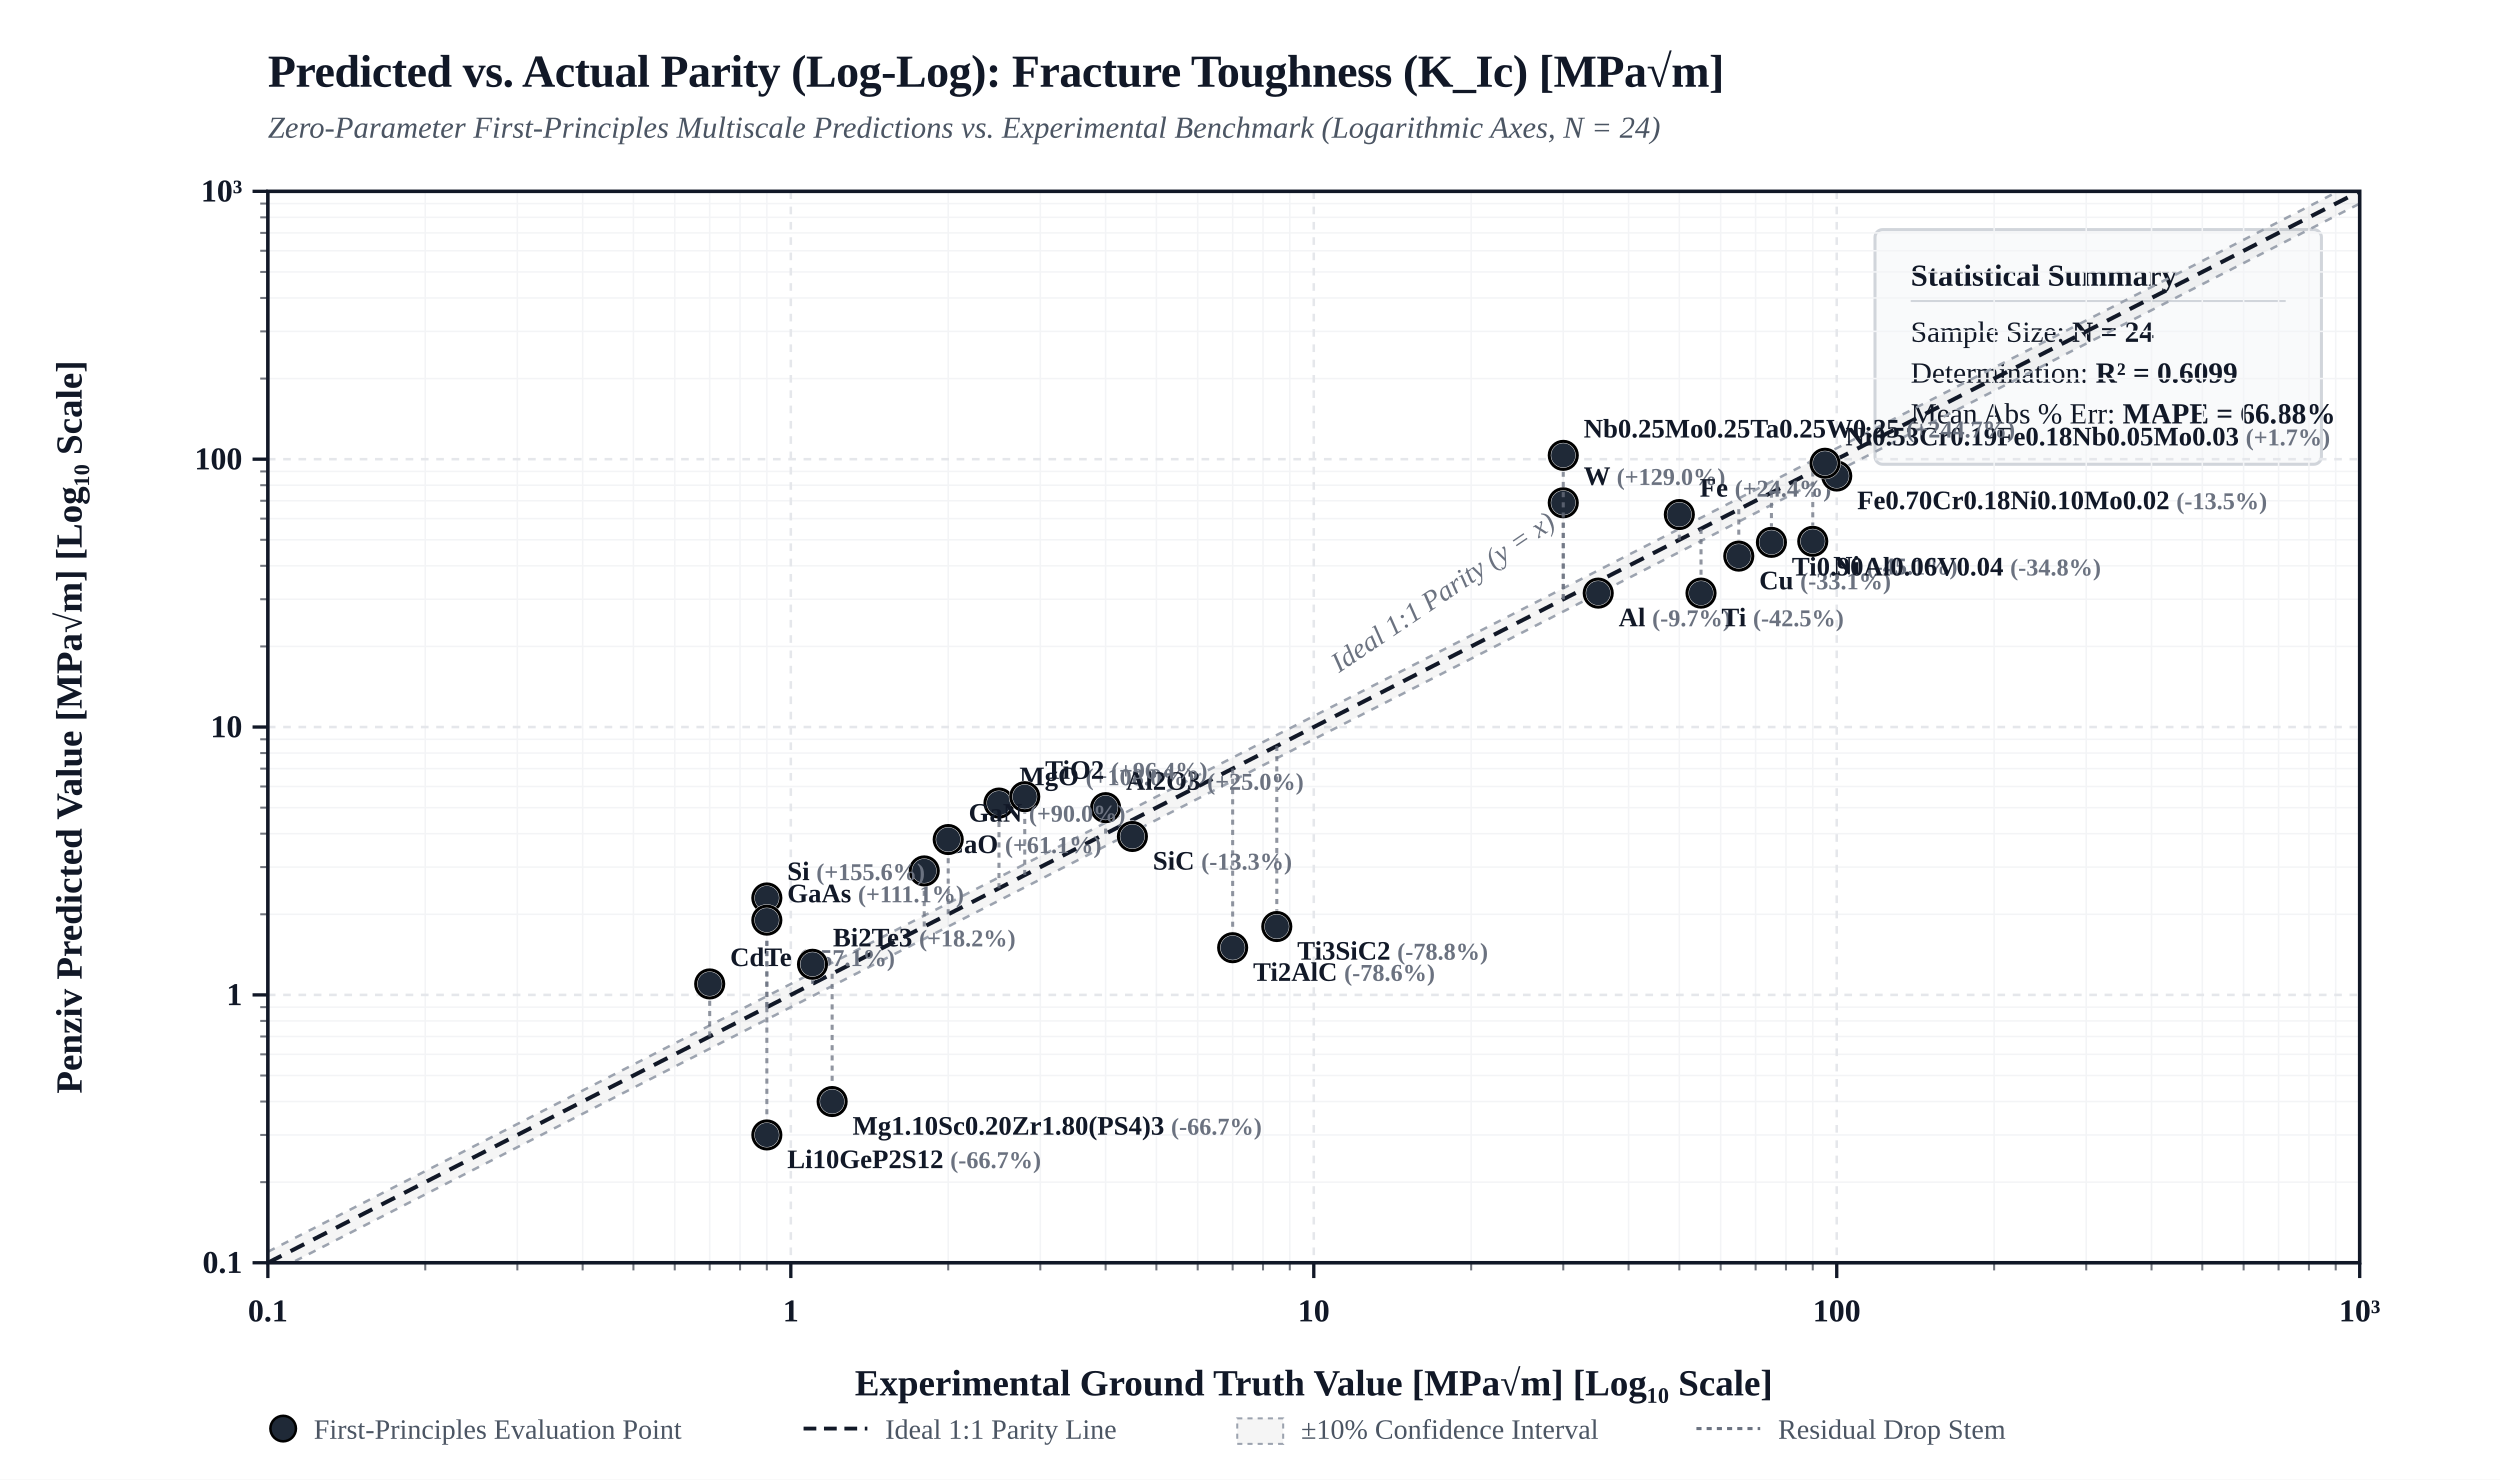
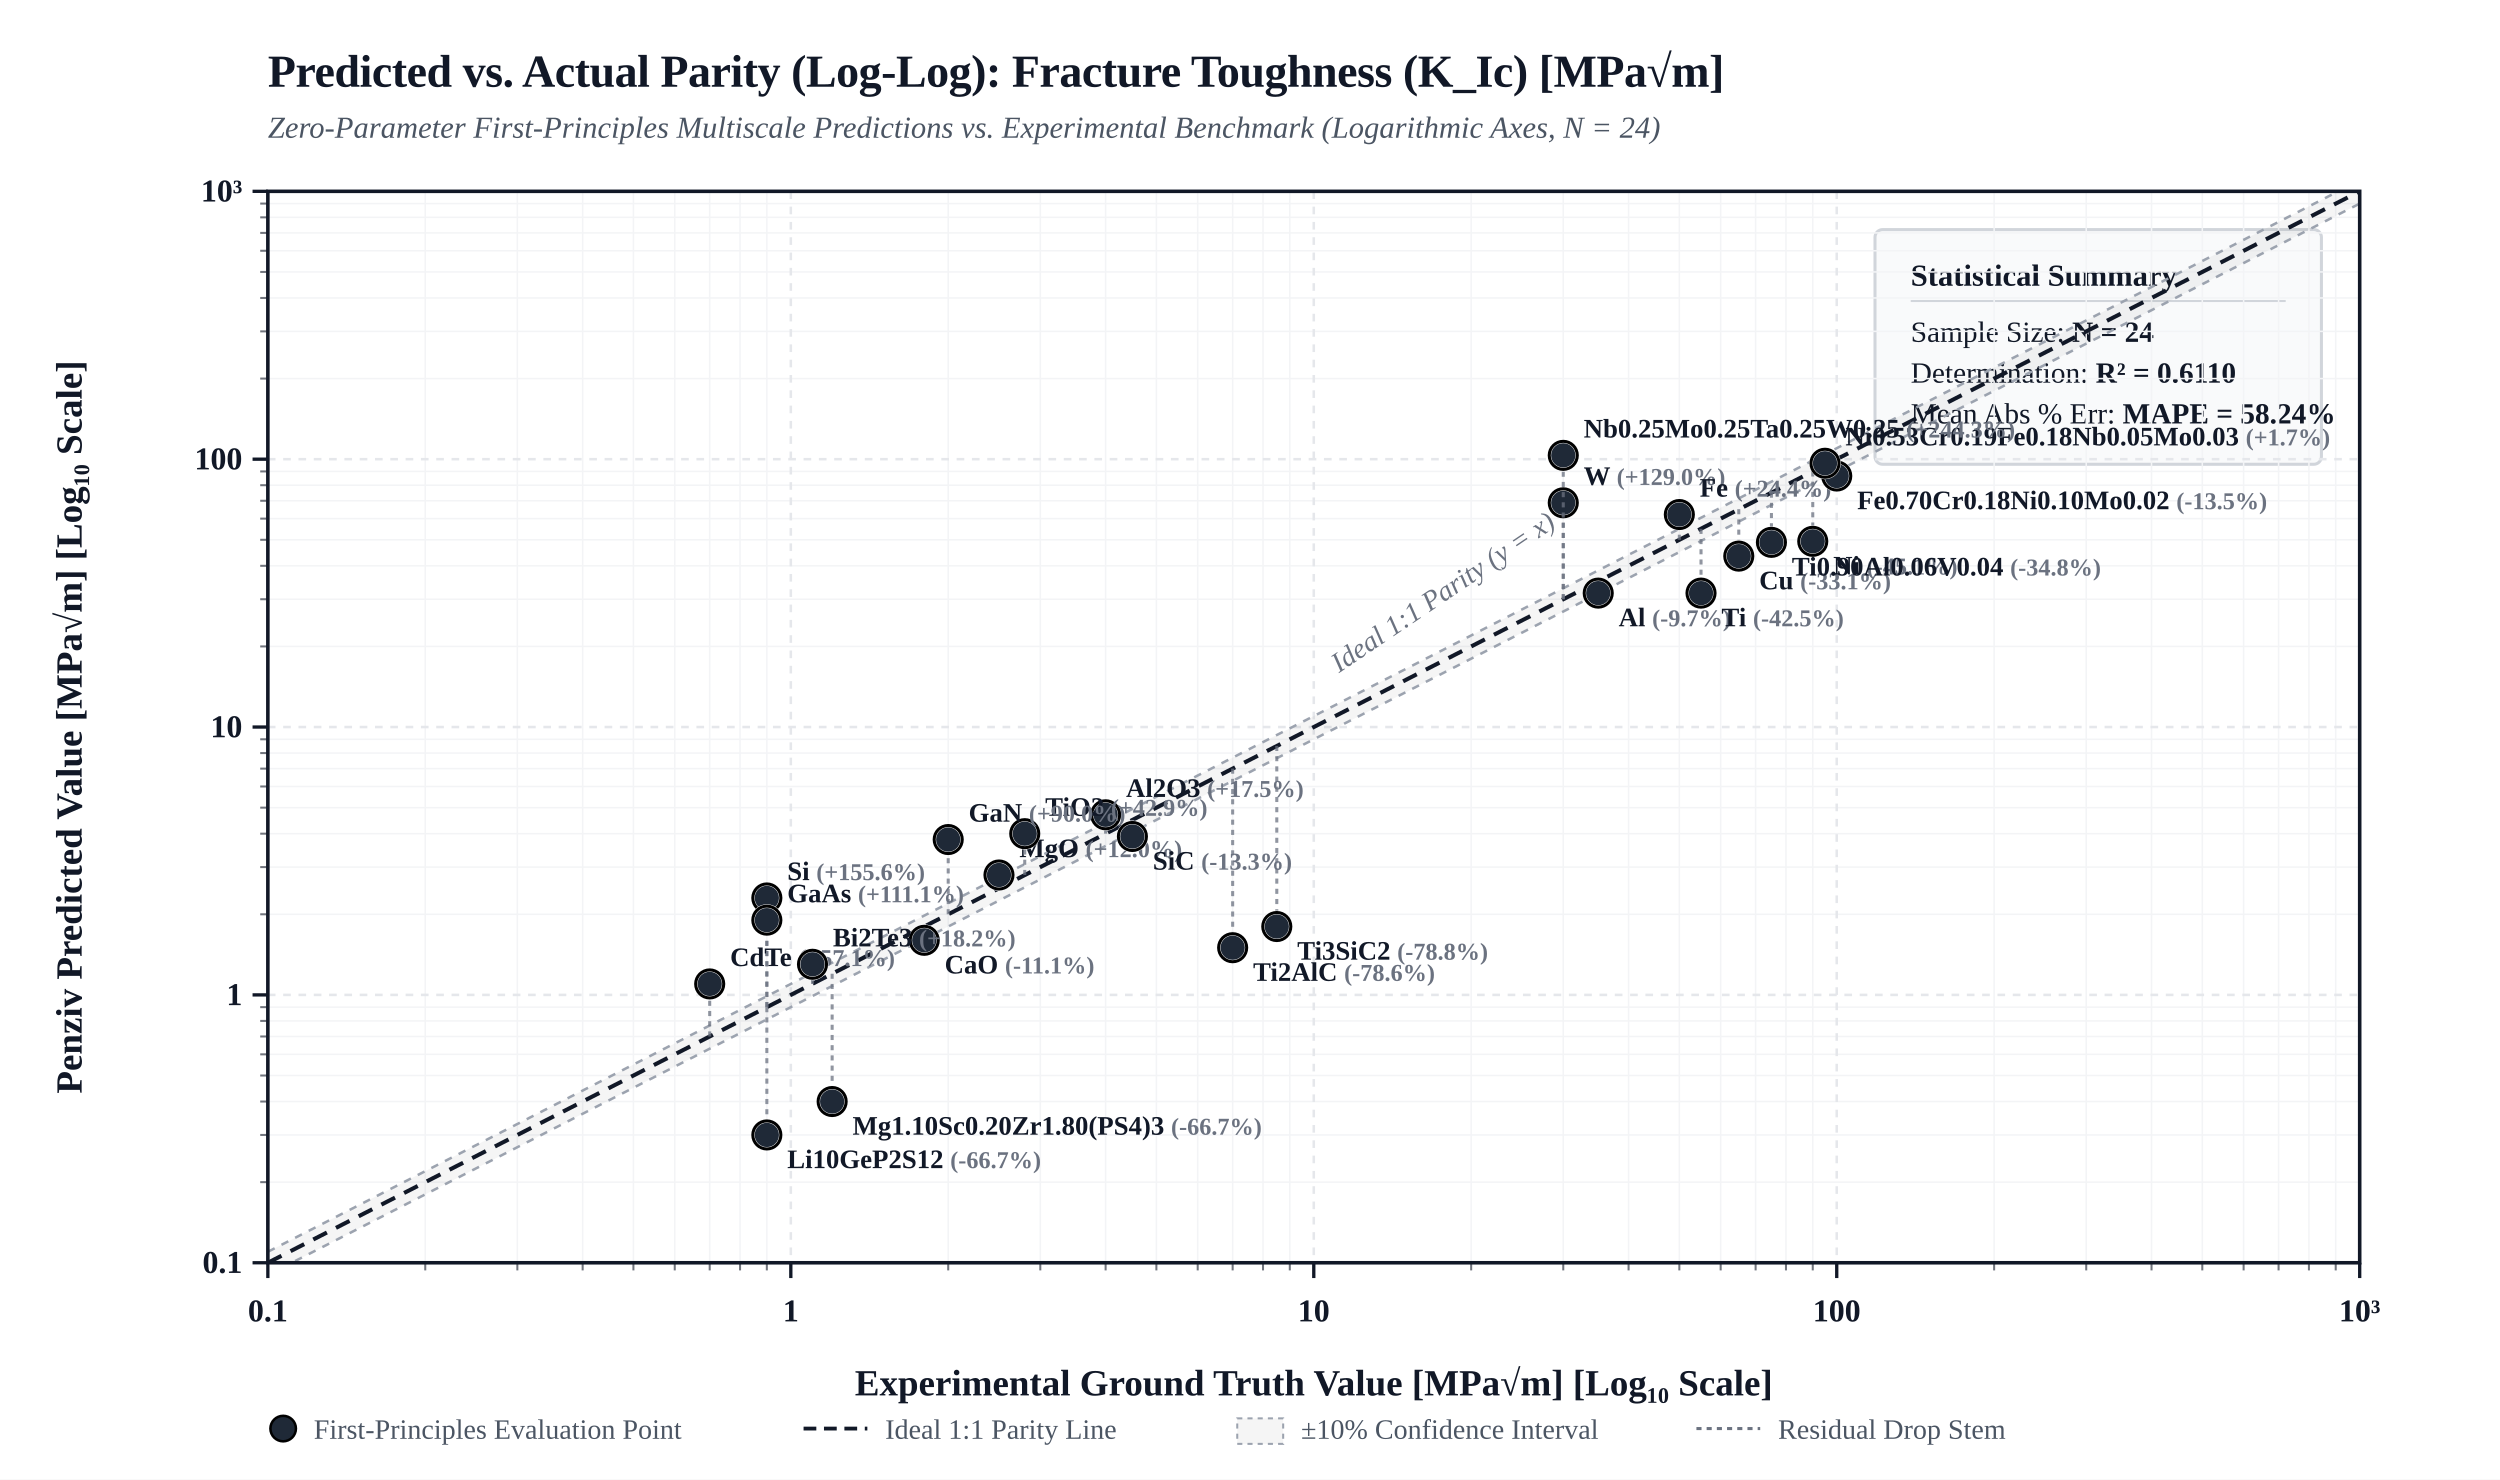
<svg xmlns="http://www.w3.org/2000/svg" viewBox="0 0 980 580" width="100%" height="auto" style="background-color: #FFFFFF; border: 1px solid #E5E7EB; border-radius: 4px; font-family: 'Times New Roman', Times, 'DejaVu Serif', 'TeX Gyre Termes', Georgia, serif;">
  <defs>
    <clipPath id="plotClip">
      <rect x="105" y="75" width="820" height="420" />
    </clipPath>
  </defs>
  <rect x="0" y="0" width="980" height="580" fill="#FFFFFF" />
  <text x="105" y="34" fill="#111827" font-size="18" font-weight="bold" letter-spacing="-0.01em">Predicted vs. Actual Parity (Log-Log): Fracture Toughness (K_Ic) [MPa√m]</text>
  <text x="105" y="54" fill="#4B5563" font-size="12" font-style="italic">Zero-Parameter First-Principles Multiscale Predictions vs. Experimental Benchmark (Logarithmic Axes, N = 24)</text>
  <g transform="translate(735, 90)">
    <rect width="175" height="92" rx="3" fill="#F9FAFB" stroke="#D1D5DB" stroke-width="1.2" />
    <text x="14" y="22" fill="#111827" font-size="12" font-weight="bold">Statistical Summary</text>
    <line x1="14" y1="28" x2="161" y2="28" stroke="#D1D5DB" stroke-width="0.8" />
    <text x="14" y="44" fill="#111827" font-size="11.5">Sample Size: <tspan font-weight="bold">N = 24</tspan>
    </text>
-     <text x="14" y="60" fill="#111827" font-size="11.5">Determination: <tspan font-weight="bold">R² = 0.6099</tspan>
+     <text x="14" y="60" fill="#111827" font-size="11.5">Determination: <tspan font-weight="bold">R² = 0.6110</tspan>
    </text>
-     <text x="14" y="76" fill="#111827" font-size="11.5">Mean Abs % Err: <tspan font-weight="bold">MAPE = 66.88%</tspan>
+     <text x="14" y="76" fill="#111827" font-size="11.5">Mean Abs % Err: <tspan font-weight="bold">MAPE = 58.24%</tspan>
    </text>
  </g>
  <line x1="166.7" y1="75" x2="166.7" y2="495" stroke="#F3F4F6" stroke-width="0.6" />
  <line x1="105" y1="463.4" x2="925" y2="463.4" stroke="#F3F4F6" stroke-width="0.6" />
  <line x1="102" y1="463.4" x2="105" y2="463.4" stroke="#111827" stroke-width="0.8" opacity="0.6" />
  <line x1="166.7" y1="495" x2="166.7" y2="498" stroke="#111827" stroke-width="0.8" opacity="0.6" />
  <line x1="202.8" y1="75" x2="202.8" y2="495" stroke="#F3F4F6" stroke-width="0.6" />
  <line x1="105" y1="444.9" x2="925" y2="444.9" stroke="#F3F4F6" stroke-width="0.6" />
  <line x1="102" y1="444.9" x2="105" y2="444.9" stroke="#111827" stroke-width="0.8" opacity="0.6" />
  <line x1="202.8" y1="495" x2="202.8" y2="498" stroke="#111827" stroke-width="0.8" opacity="0.6" />
  <line x1="228.4" y1="75" x2="228.4" y2="495" stroke="#F3F4F6" stroke-width="0.6" />
  <line x1="105" y1="431.8" x2="925" y2="431.8" stroke="#F3F4F6" stroke-width="0.6" />
  <line x1="102" y1="431.8" x2="105" y2="431.8" stroke="#111827" stroke-width="0.8" opacity="0.6" />
  <line x1="228.4" y1="495" x2="228.4" y2="498" stroke="#111827" stroke-width="0.8" opacity="0.6" />
  <line x1="248.3" y1="75" x2="248.3" y2="495" stroke="#F3F4F6" stroke-width="0.6" />
  <line x1="105" y1="421.6" x2="925" y2="421.6" stroke="#F3F4F6" stroke-width="0.6" />
  <line x1="102" y1="421.6" x2="105" y2="421.6" stroke="#111827" stroke-width="0.8" opacity="0.6" />
  <line x1="248.3" y1="495" x2="248.3" y2="498" stroke="#111827" stroke-width="0.8" opacity="0.6" />
  <line x1="264.5" y1="75" x2="264.5" y2="495" stroke="#F3F4F6" stroke-width="0.6" />
  <line x1="105" y1="413.3" x2="925" y2="413.3" stroke="#F3F4F6" stroke-width="0.6" />
  <line x1="102" y1="413.3" x2="105" y2="413.3" stroke="#111827" stroke-width="0.8" opacity="0.6" />
  <line x1="264.5" y1="495" x2="264.5" y2="498" stroke="#111827" stroke-width="0.8" opacity="0.6" />
  <line x1="278.2" y1="75" x2="278.2" y2="495" stroke="#F3F4F6" stroke-width="0.6" />
  <line x1="105" y1="406.3" x2="925" y2="406.3" stroke="#F3F4F6" stroke-width="0.6" />
  <line x1="102" y1="406.3" x2="105" y2="406.3" stroke="#111827" stroke-width="0.8" opacity="0.6" />
  <line x1="278.2" y1="495" x2="278.2" y2="498" stroke="#111827" stroke-width="0.8" opacity="0.6" />
  <line x1="290.1" y1="75" x2="290.1" y2="495" stroke="#F3F4F6" stroke-width="0.6" />
  <line x1="105" y1="400.2" x2="925" y2="400.2" stroke="#F3F4F6" stroke-width="0.6" />
  <line x1="102" y1="400.2" x2="105" y2="400.2" stroke="#111827" stroke-width="0.8" opacity="0.6" />
  <line x1="290.1" y1="495" x2="290.1" y2="498" stroke="#111827" stroke-width="0.8" opacity="0.6" />
  <line x1="300.6" y1="75" x2="300.6" y2="495" stroke="#F3F4F6" stroke-width="0.6" />
  <line x1="105" y1="394.8" x2="925" y2="394.8" stroke="#F3F4F6" stroke-width="0.6" />
  <line x1="102" y1="394.8" x2="105" y2="394.8" stroke="#111827" stroke-width="0.8" opacity="0.6" />
  <line x1="300.6" y1="495" x2="300.6" y2="498" stroke="#111827" stroke-width="0.8" opacity="0.6" />
  <line x1="371.7" y1="75" x2="371.7" y2="495" stroke="#F3F4F6" stroke-width="0.6" />
  <line x1="105" y1="358.4" x2="925" y2="358.4" stroke="#F3F4F6" stroke-width="0.6" />
  <line x1="102" y1="358.4" x2="105" y2="358.4" stroke="#111827" stroke-width="0.8" opacity="0.6" />
  <line x1="371.7" y1="495" x2="371.7" y2="498" stroke="#111827" stroke-width="0.8" opacity="0.6" />
  <line x1="407.8" y1="75" x2="407.8" y2="495" stroke="#F3F4F6" stroke-width="0.6" />
  <line x1="105" y1="339.9" x2="925" y2="339.9" stroke="#F3F4F6" stroke-width="0.6" />
  <line x1="102" y1="339.9" x2="105" y2="339.9" stroke="#111827" stroke-width="0.8" opacity="0.6" />
  <line x1="407.8" y1="495" x2="407.8" y2="498" stroke="#111827" stroke-width="0.8" opacity="0.6" />
  <line x1="433.4" y1="75" x2="433.4" y2="495" stroke="#F3F4F6" stroke-width="0.6" />
  <line x1="105" y1="326.8" x2="925" y2="326.8" stroke="#F3F4F6" stroke-width="0.6" />
  <line x1="102" y1="326.8" x2="105" y2="326.8" stroke="#111827" stroke-width="0.8" opacity="0.6" />
  <line x1="433.4" y1="495" x2="433.4" y2="498" stroke="#111827" stroke-width="0.8" opacity="0.6" />
  <line x1="453.3" y1="75" x2="453.3" y2="495" stroke="#F3F4F6" stroke-width="0.6" />
  <line x1="105" y1="316.6" x2="925" y2="316.6" stroke="#F3F4F6" stroke-width="0.6" />
  <line x1="102" y1="316.6" x2="105" y2="316.6" stroke="#111827" stroke-width="0.8" opacity="0.6" />
  <line x1="453.3" y1="495" x2="453.3" y2="498" stroke="#111827" stroke-width="0.8" opacity="0.6" />
  <line x1="469.5" y1="75" x2="469.5" y2="495" stroke="#F3F4F6" stroke-width="0.6" />
  <line x1="105" y1="308.3" x2="925" y2="308.3" stroke="#F3F4F6" stroke-width="0.6" />
  <line x1="102" y1="308.3" x2="105" y2="308.3" stroke="#111827" stroke-width="0.8" opacity="0.6" />
  <line x1="469.5" y1="495" x2="469.5" y2="498" stroke="#111827" stroke-width="0.8" opacity="0.6" />
  <line x1="483.2" y1="75" x2="483.2" y2="495" stroke="#F3F4F6" stroke-width="0.6" />
  <line x1="105" y1="301.3" x2="925" y2="301.3" stroke="#F3F4F6" stroke-width="0.6" />
  <line x1="102" y1="301.3" x2="105" y2="301.3" stroke="#111827" stroke-width="0.8" opacity="0.6" />
  <line x1="483.2" y1="495" x2="483.2" y2="498" stroke="#111827" stroke-width="0.8" opacity="0.6" />
  <line x1="495.1" y1="75" x2="495.1" y2="495" stroke="#F3F4F6" stroke-width="0.6" />
  <line x1="105" y1="295.2" x2="925" y2="295.2" stroke="#F3F4F6" stroke-width="0.6" />
  <line x1="102" y1="295.2" x2="105" y2="295.2" stroke="#111827" stroke-width="0.8" opacity="0.6" />
  <line x1="495.1" y1="495" x2="495.1" y2="498" stroke="#111827" stroke-width="0.8" opacity="0.6" />
  <line x1="505.6" y1="75" x2="505.6" y2="495" stroke="#F3F4F6" stroke-width="0.6" />
  <line x1="105" y1="289.8" x2="925" y2="289.8" stroke="#F3F4F6" stroke-width="0.6" />
  <line x1="102" y1="289.8" x2="105" y2="289.8" stroke="#111827" stroke-width="0.8" opacity="0.6" />
  <line x1="505.6" y1="495" x2="505.6" y2="498" stroke="#111827" stroke-width="0.8" opacity="0.6" />
  <line x1="576.7" y1="75" x2="576.7" y2="495" stroke="#F3F4F6" stroke-width="0.6" />
  <line x1="105" y1="253.4" x2="925" y2="253.4" stroke="#F3F4F6" stroke-width="0.6" />
  <line x1="102" y1="253.4" x2="105" y2="253.4" stroke="#111827" stroke-width="0.8" opacity="0.6" />
  <line x1="576.7" y1="495" x2="576.7" y2="498" stroke="#111827" stroke-width="0.8" opacity="0.6" />
  <line x1="612.8" y1="75" x2="612.8" y2="495" stroke="#F3F4F6" stroke-width="0.6" />
  <line x1="105" y1="234.9" x2="925" y2="234.9" stroke="#F3F4F6" stroke-width="0.6" />
  <line x1="102" y1="234.9" x2="105" y2="234.9" stroke="#111827" stroke-width="0.8" opacity="0.6" />
  <line x1="612.8" y1="495" x2="612.8" y2="498" stroke="#111827" stroke-width="0.8" opacity="0.6" />
  <line x1="638.4" y1="75" x2="638.4" y2="495" stroke="#F3F4F6" stroke-width="0.6" />
  <line x1="105" y1="221.8" x2="925" y2="221.8" stroke="#F3F4F6" stroke-width="0.6" />
  <line x1="102" y1="221.8" x2="105" y2="221.8" stroke="#111827" stroke-width="0.8" opacity="0.6" />
  <line x1="638.4" y1="495" x2="638.4" y2="498" stroke="#111827" stroke-width="0.8" opacity="0.6" />
  <line x1="658.3" y1="75" x2="658.3" y2="495" stroke="#F3F4F6" stroke-width="0.6" />
  <line x1="105" y1="211.6" x2="925" y2="211.6" stroke="#F3F4F6" stroke-width="0.6" />
  <line x1="102" y1="211.6" x2="105" y2="211.6" stroke="#111827" stroke-width="0.8" opacity="0.6" />
  <line x1="658.3" y1="495" x2="658.3" y2="498" stroke="#111827" stroke-width="0.8" opacity="0.6" />
  <line x1="674.5" y1="75" x2="674.5" y2="495" stroke="#F3F4F6" stroke-width="0.6" />
  <line x1="105" y1="203.3" x2="925" y2="203.3" stroke="#F3F4F6" stroke-width="0.6" />
  <line x1="102" y1="203.3" x2="105" y2="203.3" stroke="#111827" stroke-width="0.8" opacity="0.6" />
  <line x1="674.5" y1="495" x2="674.5" y2="498" stroke="#111827" stroke-width="0.8" opacity="0.6" />
  <line x1="688.2" y1="75" x2="688.2" y2="495" stroke="#F3F4F6" stroke-width="0.6" />
  <line x1="105" y1="196.3" x2="925" y2="196.3" stroke="#F3F4F6" stroke-width="0.6" />
  <line x1="102" y1="196.3" x2="105" y2="196.3" stroke="#111827" stroke-width="0.8" opacity="0.6" />
  <line x1="688.2" y1="495" x2="688.2" y2="498" stroke="#111827" stroke-width="0.8" opacity="0.6" />
  <line x1="700.1" y1="75" x2="700.1" y2="495" stroke="#F3F4F6" stroke-width="0.6" />
  <line x1="105" y1="190.2" x2="925" y2="190.2" stroke="#F3F4F6" stroke-width="0.6" />
  <line x1="102" y1="190.2" x2="105" y2="190.2" stroke="#111827" stroke-width="0.8" opacity="0.6" />
  <line x1="700.1" y1="495" x2="700.1" y2="498" stroke="#111827" stroke-width="0.8" opacity="0.6" />
  <line x1="710.6" y1="75" x2="710.6" y2="495" stroke="#F3F4F6" stroke-width="0.6" />
  <line x1="105" y1="184.8" x2="925" y2="184.8" stroke="#F3F4F6" stroke-width="0.6" />
  <line x1="102" y1="184.8" x2="105" y2="184.8" stroke="#111827" stroke-width="0.8" opacity="0.6" />
  <line x1="710.6" y1="495" x2="710.6" y2="498" stroke="#111827" stroke-width="0.8" opacity="0.6" />
  <line x1="781.7" y1="75" x2="781.7" y2="495" stroke="#F3F4F6" stroke-width="0.6" />
  <line x1="105" y1="148.4" x2="925" y2="148.4" stroke="#F3F4F6" stroke-width="0.6" />
  <line x1="102" y1="148.4" x2="105" y2="148.4" stroke="#111827" stroke-width="0.8" opacity="0.6" />
  <line x1="781.7" y1="495" x2="781.7" y2="498" stroke="#111827" stroke-width="0.8" opacity="0.6" />
  <line x1="817.8" y1="75" x2="817.8" y2="495" stroke="#F3F4F6" stroke-width="0.6" />
  <line x1="105" y1="129.9" x2="925" y2="129.9" stroke="#F3F4F6" stroke-width="0.6" />
  <line x1="102" y1="129.9" x2="105" y2="129.9" stroke="#111827" stroke-width="0.8" opacity="0.6" />
  <line x1="817.8" y1="495" x2="817.8" y2="498" stroke="#111827" stroke-width="0.8" opacity="0.6" />
  <line x1="843.4" y1="75" x2="843.4" y2="495" stroke="#F3F4F6" stroke-width="0.6" />
  <line x1="105" y1="116.8" x2="925" y2="116.8" stroke="#F3F4F6" stroke-width="0.6" />
  <line x1="102" y1="116.8" x2="105" y2="116.8" stroke="#111827" stroke-width="0.8" opacity="0.6" />
  <line x1="843.4" y1="495" x2="843.4" y2="498" stroke="#111827" stroke-width="0.8" opacity="0.6" />
  <line x1="863.3" y1="75" x2="863.3" y2="495" stroke="#F3F4F6" stroke-width="0.6" />
  <line x1="105" y1="106.6" x2="925" y2="106.6" stroke="#F3F4F6" stroke-width="0.6" />
  <line x1="102" y1="106.6" x2="105" y2="106.6" stroke="#111827" stroke-width="0.8" opacity="0.6" />
  <line x1="863.3" y1="495" x2="863.3" y2="498" stroke="#111827" stroke-width="0.8" opacity="0.6" />
  <line x1="879.5" y1="75" x2="879.5" y2="495" stroke="#F3F4F6" stroke-width="0.6" />
  <line x1="105" y1="98.3" x2="925" y2="98.3" stroke="#F3F4F6" stroke-width="0.6" />
  <line x1="102" y1="98.3" x2="105" y2="98.3" stroke="#111827" stroke-width="0.8" opacity="0.6" />
  <line x1="879.5" y1="495" x2="879.5" y2="498" stroke="#111827" stroke-width="0.8" opacity="0.6" />
  <line x1="893.2" y1="75" x2="893.2" y2="495" stroke="#F3F4F6" stroke-width="0.6" />
  <line x1="105" y1="91.3" x2="925" y2="91.3" stroke="#F3F4F6" stroke-width="0.6" />
  <line x1="102" y1="91.3" x2="105" y2="91.3" stroke="#111827" stroke-width="0.8" opacity="0.6" />
  <line x1="893.2" y1="495" x2="893.2" y2="498" stroke="#111827" stroke-width="0.8" opacity="0.6" />
  <line x1="905.1" y1="75" x2="905.1" y2="495" stroke="#F3F4F6" stroke-width="0.6" />
  <line x1="105" y1="85.2" x2="925" y2="85.2" stroke="#F3F4F6" stroke-width="0.6" />
  <line x1="102" y1="85.2" x2="105" y2="85.2" stroke="#111827" stroke-width="0.8" opacity="0.6" />
  <line x1="905.1" y1="495" x2="905.1" y2="498" stroke="#111827" stroke-width="0.8" opacity="0.6" />
  <line x1="915.6" y1="75" x2="915.6" y2="495" stroke="#F3F4F6" stroke-width="0.6" />
  <line x1="105" y1="79.8" x2="925" y2="79.8" stroke="#F3F4F6" stroke-width="0.6" />
  <line x1="102" y1="79.8" x2="105" y2="79.8" stroke="#111827" stroke-width="0.8" opacity="0.6" />
  <line x1="915.6" y1="495" x2="915.6" y2="498" stroke="#111827" stroke-width="0.8" opacity="0.6" />
  <line x1="105.0" y1="75" x2="105.0" y2="495" stroke="#E5E7EB" stroke-width="1.0" stroke-dasharray="3,3" />
  <line x1="105" y1="495.0" x2="925" y2="495.0" stroke="#E5E7EB" stroke-width="1.0" stroke-dasharray="3,3" />
  <line x1="99" y1="495.0" x2="105" y2="495.0" stroke="#111827" stroke-width="1.3" />
  <text x="95" y="499.0" fill="#111827" font-size="12.5" font-weight="bold" text-anchor="end">0.1</text>
  <line x1="105.0" y1="495" x2="105.0" y2="501" stroke="#111827" stroke-width="1.3" />
  <text x="105.0" y="518.0" fill="#111827" font-size="12.5" font-weight="bold" text-anchor="middle">0.1</text>
  <line x1="310.0" y1="75" x2="310.0" y2="495" stroke="#E5E7EB" stroke-width="1.0" stroke-dasharray="3,3" />
  <line x1="105" y1="390.0" x2="925" y2="390.0" stroke="#E5E7EB" stroke-width="1.0" stroke-dasharray="3,3" />
  <line x1="99" y1="390.0" x2="105" y2="390.0" stroke="#111827" stroke-width="1.3" />
  <text x="95" y="394.0" fill="#111827" font-size="12.5" font-weight="bold" text-anchor="end">1</text>
  <line x1="310.0" y1="495" x2="310.0" y2="501" stroke="#111827" stroke-width="1.3" />
  <text x="310.0" y="518.0" fill="#111827" font-size="12.5" font-weight="bold" text-anchor="middle">1</text>
  <line x1="515.0" y1="75" x2="515.0" y2="495" stroke="#E5E7EB" stroke-width="1.0" stroke-dasharray="3,3" />
  <line x1="105" y1="285.0" x2="925" y2="285.0" stroke="#E5E7EB" stroke-width="1.0" stroke-dasharray="3,3" />
  <line x1="99" y1="285.0" x2="105" y2="285.0" stroke="#111827" stroke-width="1.3" />
  <text x="95" y="289.0" fill="#111827" font-size="12.5" font-weight="bold" text-anchor="end">10</text>
  <line x1="515.0" y1="495" x2="515.0" y2="501" stroke="#111827" stroke-width="1.3" />
  <text x="515.0" y="518.0" fill="#111827" font-size="12.5" font-weight="bold" text-anchor="middle">10</text>
  <line x1="720.0" y1="75" x2="720.0" y2="495" stroke="#E5E7EB" stroke-width="1.0" stroke-dasharray="3,3" />
  <line x1="105" y1="180.0" x2="925" y2="180.0" stroke="#E5E7EB" stroke-width="1.0" stroke-dasharray="3,3" />
  <line x1="99" y1="180.0" x2="105" y2="180.0" stroke="#111827" stroke-width="1.3" />
  <text x="95" y="184.0" fill="#111827" font-size="12.5" font-weight="bold" text-anchor="end">100</text>
  <line x1="720.0" y1="495" x2="720.0" y2="501" stroke="#111827" stroke-width="1.3" />
  <text x="720.0" y="518.0" fill="#111827" font-size="12.5" font-weight="bold" text-anchor="middle">100</text>
  <line x1="925.0" y1="75" x2="925.0" y2="495" stroke="#E5E7EB" stroke-width="1.0" stroke-dasharray="3,3" />
  <line x1="105" y1="75.0" x2="925" y2="75.0" stroke="#E5E7EB" stroke-width="1.0" stroke-dasharray="3,3" />
  <line x1="99" y1="75.0" x2="105" y2="75.0" stroke="#111827" stroke-width="1.3" />
  <text x="95" y="79.0" fill="#111827" font-size="12.5" font-weight="bold" text-anchor="end">10³</text>
  <line x1="925.0" y1="495" x2="925.0" y2="501" stroke="#111827" stroke-width="1.3" />
  <text x="925.0" y="518.0" fill="#111827" font-size="12.5" font-weight="bold" text-anchor="middle">10³</text>
  <polygon points="105.0,490.7 925.0,70.7 925.0,79.8 105.0,499.8" fill="rgba(0, 0, 0, 0.04)" clip-path="url(#plotClip)" />
  <line x1="105.0" y1="490.7" x2="925.0" y2="70.7" stroke="#9CA3AF" stroke-width="1.0" stroke-dasharray="3,3" clip-path="url(#plotClip)" />
  <line x1="105.0" y1="499.8" x2="925.0" y2="79.8" stroke="#9CA3AF" stroke-width="1.0" stroke-dasharray="3,3" clip-path="url(#plotClip)" />
  <line x1="105.0" y1="495.0" x2="925.0" y2="75.0" stroke="#111827" stroke-width="1.6" stroke-dasharray="6,4" clip-path="url(#plotClip)" />
  <text x="535.0" y="273.0" fill="#6B7280" font-size="11" font-style="italic" transform="rotate(-34 515.0 285.0)">Ideal 1:1 Parity (y = x)</text>
  <rect x="105" y="75" width="820" height="420" fill="none" stroke="#111827" stroke-width="1.4" />
  <text x="515.0" y="547.0" fill="#111827" font-size="14.5" font-weight="bold" text-anchor="middle">Experimental Ground Truth Value [MPa√m] [Log₁₀ Scale]</text>
  <text x="32" y="285.0" fill="#111827" font-size="14.5" font-weight="bold" text-anchor="middle" transform="rotate(-90 32 285.0)">Penziv Predicted Value [MPa√m] [Log₁₀ Scale]</text>
  <line x1="681.6" y1="199.6" x2="681.6" y2="218.0" stroke="#6B7280" stroke-width="1.2" stroke-dasharray="2,2" opacity="0.75" clip-path="url(#plotClip)" />
  <circle cx="681.6" cy="218.0" r="5.5" fill="#1F2937" stroke="#FFFFFF" stroke-width="1.5" />
  <circle cx="681.6" cy="218.0" r="5.5" fill="none" stroke="#000000" stroke-width="1.2" />
  <text x="689.6" y="231.0" fill="#111827" font-size="10.5" font-weight="600" text-anchor="start">Cu <tspan fill="#6B7280" font-size="9.5">(-33.1%)</tspan>
  </text>
  <line x1="626.5" y1="227.9" x2="626.5" y2="232.5" stroke="#6B7280" stroke-width="1.2" stroke-dasharray="2,2" opacity="0.75" clip-path="url(#plotClip)" />
  <circle cx="626.5" cy="232.5" r="5.5" fill="#1F2937" stroke="#FFFFFF" stroke-width="1.5" />
  <circle cx="626.5" cy="232.5" r="5.5" fill="none" stroke="#000000" stroke-width="1.2" />
  <text x="634.5" y="245.5" fill="#111827" font-size="10.5" font-weight="600" text-anchor="start">Al <tspan fill="#6B7280" font-size="9.5">(-9.7%)</tspan>
  </text>
  <line x1="710.6" y1="184.8" x2="710.6" y2="212.2" stroke="#6B7280" stroke-width="1.2" stroke-dasharray="2,2" opacity="0.75" clip-path="url(#plotClip)" />
  <circle cx="710.6" cy="212.2" r="5.5" fill="#1F2937" stroke="#FFFFFF" stroke-width="1.5" />
  <circle cx="710.6" cy="212.2" r="5.5" fill="none" stroke="#000000" stroke-width="1.2" />
  <text x="718.6" y="225.2" fill="#111827" font-size="10.5" font-weight="600" text-anchor="start">Ni <tspan fill="#6B7280" font-size="9.5">(-45.1%)</tspan>
  </text>
  <line x1="666.8" y1="207.3" x2="666.8" y2="232.5" stroke="#6B7280" stroke-width="1.2" stroke-dasharray="2,2" opacity="0.75" clip-path="url(#plotClip)" />
  <circle cx="666.8" cy="232.5" r="5.5" fill="#1F2937" stroke="#FFFFFF" stroke-width="1.5" />
  <circle cx="666.8" cy="232.5" r="5.5" fill="none" stroke="#000000" stroke-width="1.2" />
  <text x="674.8" y="245.5" fill="#111827" font-size="10.5" font-weight="600" text-anchor="start">Ti <tspan fill="#6B7280" font-size="9.5">(-42.5%)</tspan>
  </text>
  <line x1="612.8" y1="234.9" x2="612.8" y2="197.1" stroke="#6B7280" stroke-width="1.2" stroke-dasharray="2,2" opacity="0.75" clip-path="url(#plotClip)" />
  <circle cx="612.8" cy="197.1" r="5.5" fill="#1F2937" stroke="#FFFFFF" stroke-width="1.5" />
  <circle cx="612.8" cy="197.1" r="5.5" fill="none" stroke="#000000" stroke-width="1.2" />
  <text x="620.8" y="190.1" fill="#111827" font-size="10.5" font-weight="600" text-anchor="start">W <tspan fill="#6B7280" font-size="9.5">(+129.0%)</tspan>
  </text>
  <line x1="658.3" y1="211.6" x2="658.3" y2="201.7" stroke="#6B7280" stroke-width="1.2" stroke-dasharray="2,2" opacity="0.75" clip-path="url(#plotClip)" />
  <circle cx="658.3" cy="201.7" r="5.5" fill="#1F2937" stroke="#FFFFFF" stroke-width="1.5" />
  <circle cx="658.3" cy="201.7" r="5.5" fill="none" stroke="#000000" stroke-width="1.2" />
  <text x="666.3" y="194.7" fill="#111827" font-size="10.5" font-weight="600" text-anchor="start">Fe <tspan fill="#6B7280" font-size="9.5">(+24.4%)</tspan>
  </text>
  <line x1="720.0" y1="180.0" x2="720.0" y2="186.6" stroke="#6B7280" stroke-width="1.2" stroke-dasharray="2,2" opacity="0.75" clip-path="url(#plotClip)" />
  <circle cx="720.0" cy="186.6" r="5.5" fill="#1F2937" stroke="#FFFFFF" stroke-width="1.5" />
  <circle cx="720.0" cy="186.6" r="5.5" fill="none" stroke="#000000" stroke-width="1.2" />
  <text x="728.0" y="199.6" fill="#111827" font-size="10.5" font-weight="600" text-anchor="start">Fe0.70Cr0.18Ni0.10Mo0.02 <tspan fill="#6B7280" font-size="9.5">(-13.5%)</tspan>
  </text>
  <line x1="715.4" y1="182.3" x2="715.4" y2="181.6" stroke="#6B7280" stroke-width="1.2" stroke-dasharray="2,2" opacity="0.75" clip-path="url(#plotClip)" />
  <circle cx="715.4" cy="181.6" r="5.5" fill="#1F2937" stroke="#FFFFFF" stroke-width="1.5" />
  <circle cx="715.4" cy="181.6" r="5.5" fill="none" stroke="#000000" stroke-width="1.2" />
  <text x="723.4" y="174.6" fill="#111827" font-size="10.5" font-weight="600" text-anchor="start">Ni0.53Cr0.19Fe0.18Nb0.05Mo0.03 <tspan fill="#6B7280" font-size="9.5">(+1.7%)</tspan>
  </text>
  <line x1="694.4" y1="193.1" x2="694.4" y2="212.6" stroke="#6B7280" stroke-width="1.2" stroke-dasharray="2,2" opacity="0.75" clip-path="url(#plotClip)" />
  <circle cx="694.4" cy="212.6" r="5.5" fill="#1F2937" stroke="#FFFFFF" stroke-width="1.5" />
  <circle cx="694.4" cy="212.6" r="5.5" fill="none" stroke="#000000" stroke-width="1.2" />
  <text x="702.4" y="225.6" fill="#111827" font-size="10.5" font-weight="600" text-anchor="start">Ti0.90Al0.06V0.04 <tspan fill="#6B7280" font-size="9.5">(-34.8%)</tspan>
  </text>
  <line x1="612.8" y1="234.9" x2="612.8" y2="178.5" stroke="#6B7280" stroke-width="1.2" stroke-dasharray="2,2" opacity="0.75" clip-path="url(#plotClip)" />
  <circle cx="612.8" cy="178.5" r="5.5" fill="#1F2937" stroke="#FFFFFF" stroke-width="1.5" />
  <circle cx="612.8" cy="178.5" r="5.5" fill="none" stroke="#000000" stroke-width="1.2" />
-   <text x="620.8" y="171.5" fill="#111827" font-size="10.5" font-weight="600" text-anchor="start">Nb0.25Mo0.25Ta0.25W0.25 <tspan fill="#6B7280" font-size="9.5">(+244.7%)</tspan>
+   <text x="620.8" y="171.5" fill="#111827" font-size="10.5" font-weight="600" text-anchor="start">Nb0.25Mo0.25Ta0.25W0.25 <tspan fill="#6B7280" font-size="9.5">(+244.3%)</tspan>
  </text>
  <line x1="500.5" y1="292.4" x2="500.5" y2="363.2" stroke="#6B7280" stroke-width="1.2" stroke-dasharray="2,2" opacity="0.75" clip-path="url(#plotClip)" />
  <circle cx="500.5" cy="363.2" r="5.5" fill="#1F2937" stroke="#FFFFFF" stroke-width="1.5" />
  <circle cx="500.5" cy="363.2" r="5.5" fill="none" stroke="#000000" stroke-width="1.2" />
  <text x="508.5" y="376.2" fill="#111827" font-size="10.5" font-weight="600" text-anchor="start">Ti3SiC2 <tspan fill="#6B7280" font-size="9.5">(-78.8%)</tspan>
  </text>
  <line x1="483.2" y1="301.3" x2="483.2" y2="371.5" stroke="#6B7280" stroke-width="1.2" stroke-dasharray="2,2" opacity="0.75" clip-path="url(#plotClip)" />
  <circle cx="483.2" cy="371.5" r="5.5" fill="#1F2937" stroke="#FFFFFF" stroke-width="1.5" />
  <circle cx="483.2" cy="371.5" r="5.5" fill="none" stroke="#000000" stroke-width="1.2" />
  <text x="491.2" y="384.5" fill="#111827" font-size="10.5" font-weight="600" text-anchor="start">Ti2AlC <tspan fill="#6B7280" font-size="9.5">(-78.6%)</tspan>
  </text>
-   <line x1="362.3" y1="363.2" x2="362.3" y2="341.4" stroke="#6B7280" stroke-width="1.2" stroke-dasharray="2,2" opacity="0.75" clip-path="url(#plotClip)" />
-   <circle cx="362.3" cy="341.4" r="5.5" fill="#1F2937" stroke="#FFFFFF" stroke-width="1.5" />
-   <circle cx="362.3" cy="341.4" r="5.5" fill="none" stroke="#000000" stroke-width="1.2" />
-   <text x="370.3" y="334.4" fill="#111827" font-size="10.5" font-weight="600" text-anchor="start">CaO <tspan fill="#6B7280" font-size="9.5">(+61.1%)</tspan>
-   </text>
-   <line x1="391.6" y1="348.2" x2="391.6" y2="314.8" stroke="#6B7280" stroke-width="1.2" stroke-dasharray="2,2" opacity="0.75" clip-path="url(#plotClip)" />
-   <circle cx="391.6" cy="314.8" r="5.5" fill="#1F2937" stroke="#FFFFFF" stroke-width="1.5" />
-   <circle cx="391.6" cy="314.8" r="5.5" fill="none" stroke="#000000" stroke-width="1.2" />
-   <text x="399.6" y="307.8" fill="#111827" font-size="10.5" font-weight="600" text-anchor="start">MgO <tspan fill="#6B7280" font-size="9.5">(+108.0%)</tspan>
-   </text>
-   <line x1="433.4" y1="326.8" x2="433.4" y2="316.6" stroke="#6B7280" stroke-width="1.2" stroke-dasharray="2,2" opacity="0.75" clip-path="url(#plotClip)" />
-   <circle cx="433.4" cy="316.6" r="5.5" fill="#1F2937" stroke="#FFFFFF" stroke-width="1.5" />
-   <circle cx="433.4" cy="316.6" r="5.5" fill="none" stroke="#000000" stroke-width="1.2" />
-   <text x="441.4" y="309.6" fill="#111827" font-size="10.5" font-weight="600" text-anchor="start">Al2O3 <tspan fill="#6B7280" font-size="9.5">(+25.0%)</tspan>
-   </text>
-   <line x1="401.7" y1="343.0" x2="401.7" y2="312.3" stroke="#6B7280" stroke-width="1.2" stroke-dasharray="2,2" opacity="0.75" clip-path="url(#plotClip)" />
-   <circle cx="401.7" cy="312.3" r="5.5" fill="#1F2937" stroke="#FFFFFF" stroke-width="1.5" />
-   <circle cx="401.7" cy="312.3" r="5.5" fill="none" stroke="#000000" stroke-width="1.2" />
-   <text x="409.7" y="305.3" fill="#111827" font-size="10.5" font-weight="600" text-anchor="start">TiO2 <tspan fill="#6B7280" font-size="9.5">(+96.4%)</tspan>
+   <line x1="362.3" y1="363.2" x2="362.3" y2="368.6" stroke="#6B7280" stroke-width="1.2" stroke-dasharray="2,2" opacity="0.75" clip-path="url(#plotClip)" />
+   <circle cx="362.3" cy="368.6" r="5.5" fill="#1F2937" stroke="#FFFFFF" stroke-width="1.5" />
+   <circle cx="362.3" cy="368.6" r="5.5" fill="none" stroke="#000000" stroke-width="1.2" />
+   <text x="370.3" y="381.6" fill="#111827" font-size="10.5" font-weight="600" text-anchor="start">CaO <tspan fill="#6B7280" font-size="9.5">(-11.1%)</tspan>
+   </text>
+   <line x1="391.6" y1="348.2" x2="391.6" y2="343.0" stroke="#6B7280" stroke-width="1.2" stroke-dasharray="2,2" opacity="0.75" clip-path="url(#plotClip)" />
+   <circle cx="391.6" cy="343.0" r="5.5" fill="#1F2937" stroke="#FFFFFF" stroke-width="1.5" />
+   <circle cx="391.6" cy="343.0" r="5.5" fill="none" stroke="#000000" stroke-width="1.2" />
+   <text x="399.6" y="336.0" fill="#111827" font-size="10.5" font-weight="600" text-anchor="start">MgO <tspan fill="#6B7280" font-size="9.5">(+12.0%)</tspan>
+   </text>
+   <line x1="433.4" y1="326.8" x2="433.4" y2="319.4" stroke="#6B7280" stroke-width="1.2" stroke-dasharray="2,2" opacity="0.75" clip-path="url(#plotClip)" />
+   <circle cx="433.4" cy="319.4" r="5.5" fill="#1F2937" stroke="#FFFFFF" stroke-width="1.5" />
+   <circle cx="433.4" cy="319.4" r="5.5" fill="none" stroke="#000000" stroke-width="1.2" />
+   <text x="441.4" y="312.4" fill="#111827" font-size="10.5" font-weight="600" text-anchor="start">Al2O3 <tspan fill="#6B7280" font-size="9.5">(+17.5%)</tspan>
+   </text>
+   <line x1="401.7" y1="343.0" x2="401.7" y2="326.8" stroke="#6B7280" stroke-width="1.2" stroke-dasharray="2,2" opacity="0.75" clip-path="url(#plotClip)" />
+   <circle cx="401.7" cy="326.8" r="5.5" fill="#1F2937" stroke="#FFFFFF" stroke-width="1.5" />
+   <circle cx="401.7" cy="326.8" r="5.5" fill="none" stroke="#000000" stroke-width="1.2" />
+   <text x="409.7" y="319.8" fill="#111827" font-size="10.5" font-weight="600" text-anchor="start">TiO2 <tspan fill="#6B7280" font-size="9.5">(+42.9%)</tspan>
  </text>
  <line x1="443.9" y1="321.4" x2="443.9" y2="327.9" stroke="#6B7280" stroke-width="1.2" stroke-dasharray="2,2" opacity="0.75" clip-path="url(#plotClip)" />
  <circle cx="443.9" cy="327.9" r="5.5" fill="#1F2937" stroke="#FFFFFF" stroke-width="1.5" />
  <circle cx="443.9" cy="327.9" r="5.5" fill="none" stroke="#000000" stroke-width="1.2" />
  <text x="451.9" y="340.9" fill="#111827" font-size="10.5" font-weight="600" text-anchor="start">SiC <tspan fill="#6B7280" font-size="9.5">(-13.3%)</tspan>
  </text>
  <line x1="371.7" y1="358.4" x2="371.7" y2="329.1" stroke="#6B7280" stroke-width="1.2" stroke-dasharray="2,2" opacity="0.75" clip-path="url(#plotClip)" />
  <circle cx="371.7" cy="329.1" r="5.5" fill="#1F2937" stroke="#FFFFFF" stroke-width="1.5" />
  <circle cx="371.7" cy="329.1" r="5.5" fill="none" stroke="#000000" stroke-width="1.2" />
  <text x="379.7" y="322.1" fill="#111827" font-size="10.5" font-weight="600" text-anchor="start">GaN <tspan fill="#6B7280" font-size="9.5">(+90.0%)</tspan>
  </text>
  <line x1="300.6" y1="394.8" x2="300.6" y2="352.0" stroke="#6B7280" stroke-width="1.2" stroke-dasharray="2,2" opacity="0.75" clip-path="url(#plotClip)" />
  <circle cx="300.6" cy="352.0" r="5.5" fill="#1F2937" stroke="#FFFFFF" stroke-width="1.5" />
  <circle cx="300.6" cy="352.0" r="5.5" fill="none" stroke="#000000" stroke-width="1.2" />
  <text x="308.6" y="345.0" fill="#111827" font-size="10.5" font-weight="600" text-anchor="start">Si <tspan fill="#6B7280" font-size="9.5">(+155.6%)</tspan>
  </text>
  <line x1="300.6" y1="394.8" x2="300.6" y2="360.7" stroke="#6B7280" stroke-width="1.2" stroke-dasharray="2,2" opacity="0.75" clip-path="url(#plotClip)" />
  <circle cx="300.6" cy="360.7" r="5.5" fill="#1F2937" stroke="#FFFFFF" stroke-width="1.5" />
  <circle cx="300.6" cy="360.7" r="5.5" fill="none" stroke="#000000" stroke-width="1.2" />
  <text x="308.6" y="353.7" fill="#111827" font-size="10.5" font-weight="600" text-anchor="start">GaAs <tspan fill="#6B7280" font-size="9.5">(+111.1%)</tspan>
  </text>
  <line x1="278.2" y1="406.3" x2="278.2" y2="385.7" stroke="#6B7280" stroke-width="1.2" stroke-dasharray="2,2" opacity="0.75" clip-path="url(#plotClip)" />
  <circle cx="278.2" cy="385.7" r="5.5" fill="#1F2937" stroke="#FFFFFF" stroke-width="1.5" />
  <circle cx="278.2" cy="385.7" r="5.5" fill="none" stroke="#000000" stroke-width="1.2" />
  <text x="286.2" y="378.7" fill="#111827" font-size="10.5" font-weight="600" text-anchor="start">CdTe <tspan fill="#6B7280" font-size="9.5">(+57.1%)</tspan>
  </text>
  <line x1="318.5" y1="385.7" x2="318.5" y2="378.0" stroke="#6B7280" stroke-width="1.2" stroke-dasharray="2,2" opacity="0.75" clip-path="url(#plotClip)" />
  <circle cx="318.5" cy="378.0" r="5.5" fill="#1F2937" stroke="#FFFFFF" stroke-width="1.5" />
  <circle cx="318.5" cy="378.0" r="5.5" fill="none" stroke="#000000" stroke-width="1.2" />
  <text x="326.5" y="371.0" fill="#111827" font-size="10.5" font-weight="600" text-anchor="start">Bi2Te3 <tspan fill="#6B7280" font-size="9.5">(+18.2%)</tspan>
  </text>
  <line x1="326.2" y1="381.7" x2="326.2" y2="431.8" stroke="#6B7280" stroke-width="1.2" stroke-dasharray="2,2" opacity="0.75" clip-path="url(#plotClip)" />
  <circle cx="326.2" cy="431.8" r="5.5" fill="#1F2937" stroke="#FFFFFF" stroke-width="1.5" />
  <circle cx="326.2" cy="431.8" r="5.5" fill="none" stroke="#000000" stroke-width="1.2" />
  <text x="334.2" y="444.8" fill="#111827" font-size="10.5" font-weight="600" text-anchor="start">Mg1.10Sc0.20Zr1.80(PS4)3 <tspan fill="#6B7280" font-size="9.5">(-66.7%)</tspan>
  </text>
  <line x1="300.6" y1="394.8" x2="300.6" y2="444.9" stroke="#6B7280" stroke-width="1.2" stroke-dasharray="2,2" opacity="0.75" clip-path="url(#plotClip)" />
  <circle cx="300.6" cy="444.9" r="5.5" fill="#1F2937" stroke="#FFFFFF" stroke-width="1.5" />
  <circle cx="300.6" cy="444.9" r="5.5" fill="none" stroke="#000000" stroke-width="1.2" />
  <text x="308.6" y="457.9" fill="#111827" font-size="10.5" font-weight="600" text-anchor="start">Li10GeP2S12 <tspan fill="#6B7280" font-size="9.5">(-66.7%)</tspan>
  </text>
  <g transform="translate(105, 564)" font-size="11" fill="#4B5563">
    <circle cx="6" cy="-4" r="5" fill="#1F2937" stroke="#000000" stroke-width="1.0" />
    <text x="18" y="0">First-Principles Evaluation Point</text>
    <line x1="210" y1="-4" x2="235" y2="-4" stroke="#111827" stroke-dasharray="5,3" stroke-width="1.5" />
    <text x="242" y="0">Ideal 1:1 Parity Line</text>
    <rect x="380" y="-8" width="18" height="10" fill="rgba(0, 0, 0, 0.04)" stroke="#9CA3AF" stroke-dasharray="2,2" stroke-width="0.8" />
    <text x="405" y="0">±10% Confidence Interval</text>
    <line x1="560" y1="-4" x2="585" y2="-4" stroke="#6B7280" stroke-dasharray="2,2" stroke-width="1.2" />
    <text x="592" y="0">Residual Drop Stem</text>
  </g>
</svg>
